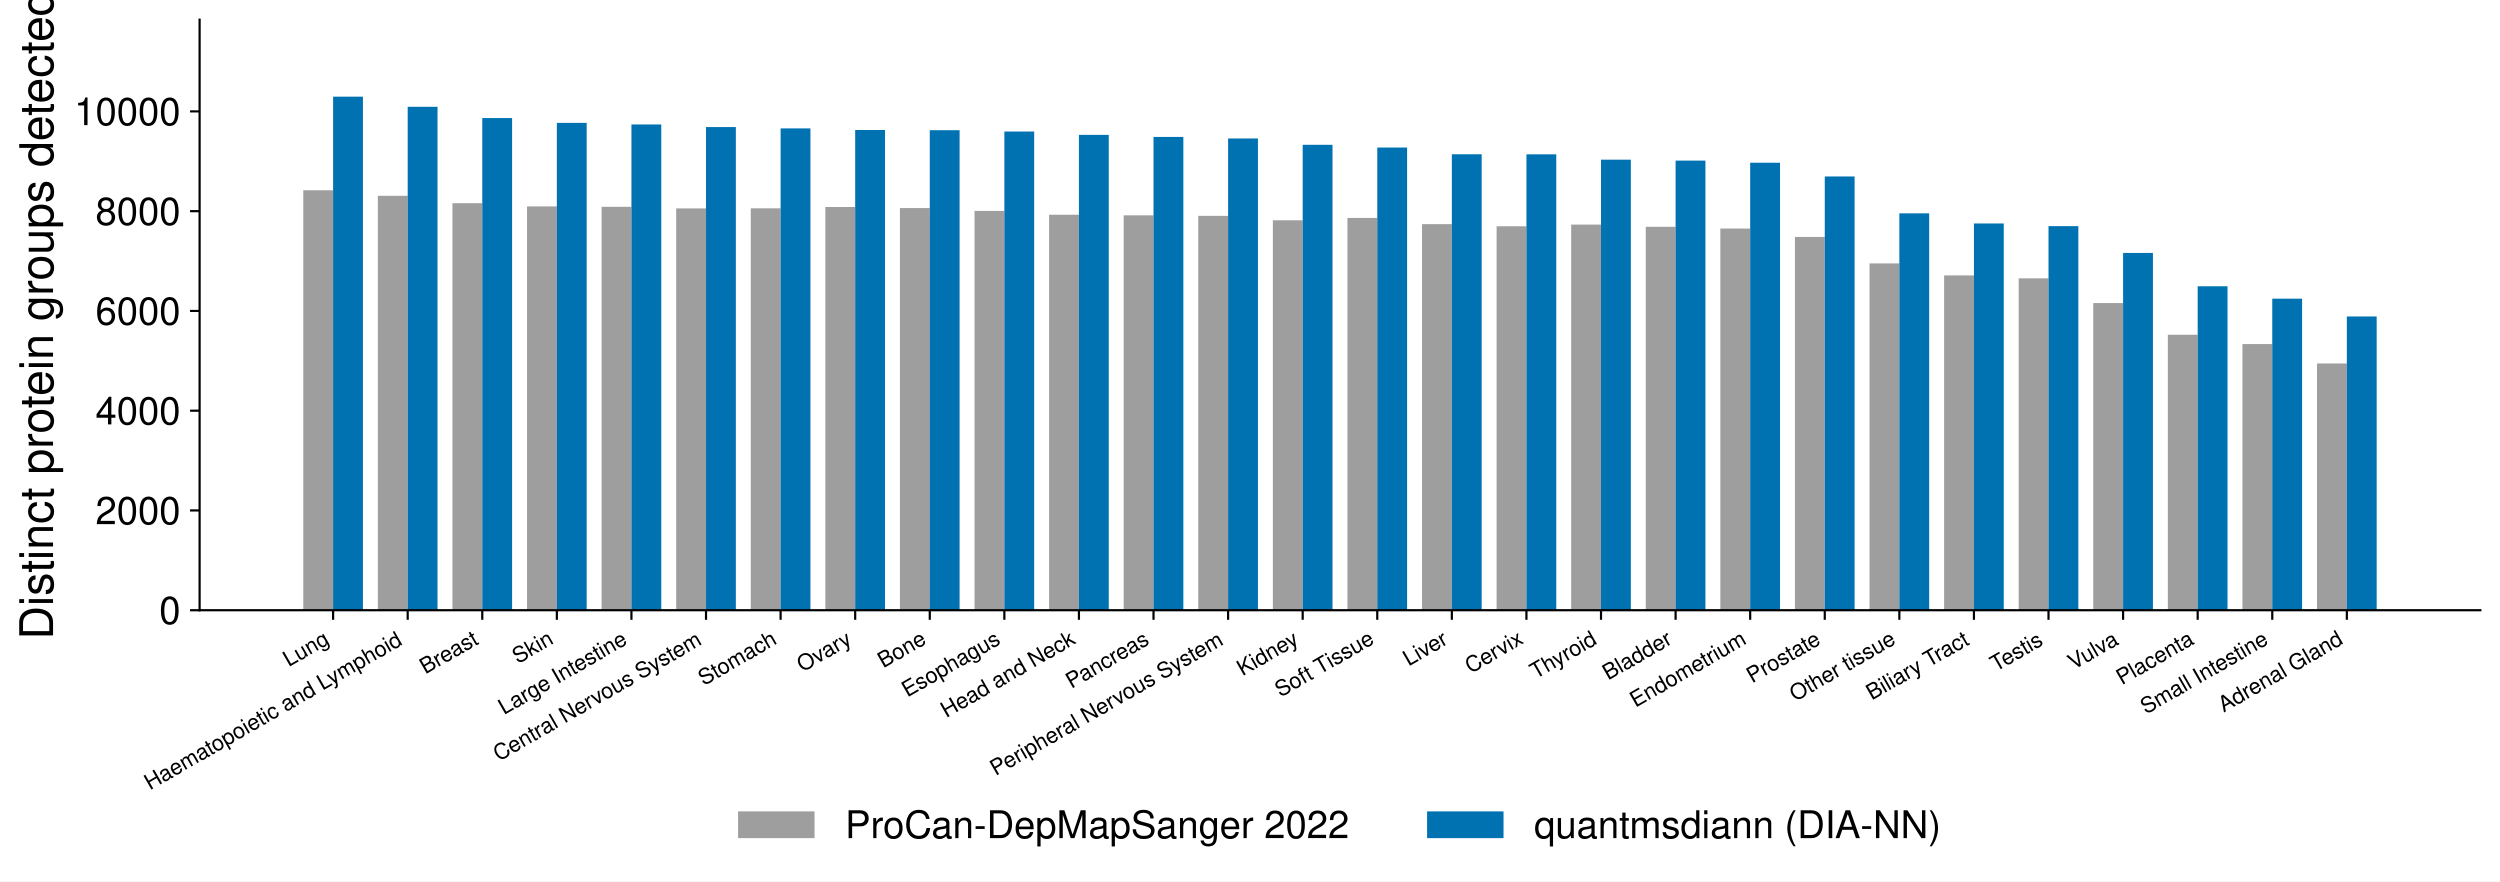
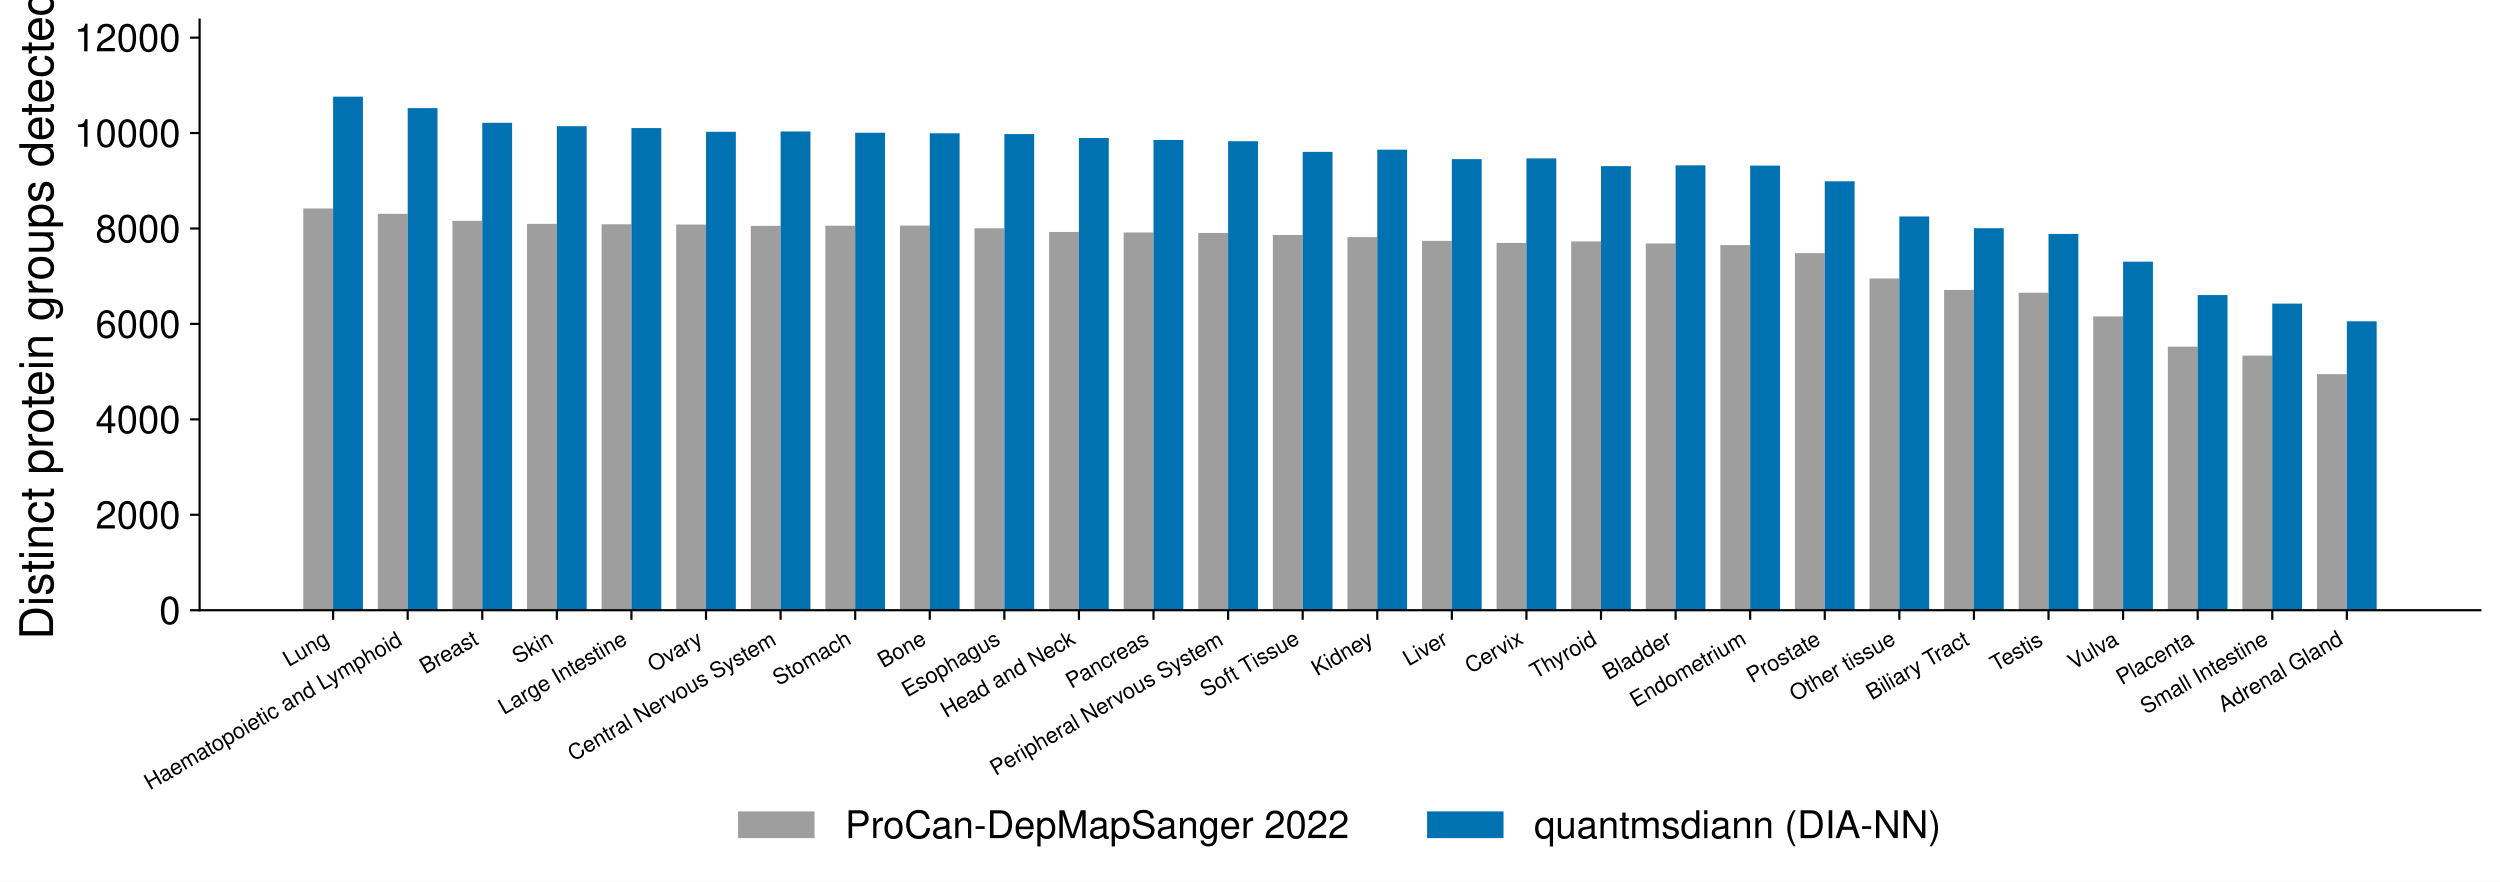
<svg xmlns="http://www.w3.org/2000/svg" xmlns:xlink="http://www.w3.org/1999/xlink" width="915.862pt" height="322.944pt" viewBox="0 0 915.862 322.944" version="1.1">
  <defs>
    <style type="text/css">*{stroke-linejoin: round; stroke-linecap: butt}</style>
  </defs>
  <g id="figure_1">
    <g id="patch_1">
      <path d="M 0 322.944  L 915.862 322.944  L 915.862 0  L 0 0  z " style="fill: #ffffff" />
    </g>
    <g id="axes_1">
      <g id="patch_2">
        <path d="M 73.123 223.552  L 908.663 223.552  L 908.663 7.2  L 73.123 7.2  z " style="fill: #ffffff" />
      </g>
      <g id="patch_3">
-         <path d="M 111.102 223.552  L 122.031 223.552  L 122.031 69.702  L 111.102 69.702  z " clip-path="url(#p1872e04b38)" style="fill: #9e9e9e" />
+         <path d="M 111.102 223.552  L 122.031 223.552  L 122.031 76.378  L 111.102 76.378  z " clip-path="url(#p9a887d3554)" style="fill: #9e9e9e" />
      </g>
      <g id="patch_4">
-         <path d="M 138.425 223.552  L 149.354 223.552  L 149.354 71.73  L 138.425 71.73  z " clip-path="url(#p1872e04b38)" style="fill: #9e9e9e" />
+         <path d="M 138.425 223.552  L 149.354 223.552  L 149.354 78.318  L 138.425 78.318  z " clip-path="url(#p9a887d3554)" style="fill: #9e9e9e" />
      </g>
      <g id="patch_5">
-         <path d="M 165.748 223.552  L 176.677 223.552  L 176.677 74.453  L 165.748 74.453  z " clip-path="url(#p1872e04b38)" style="fill: #9e9e9e" />
+         <path d="M 165.748 223.552  L 176.677 223.552  L 176.677 80.923  L 165.748 80.923  z " clip-path="url(#p9a887d3554)" style="fill: #9e9e9e" />
      </g>
      <g id="patch_6">
-         <path d="M 193.071 223.552  L 204 223.552  L 204 75.605  L 193.071 75.605  z " clip-path="url(#p1872e04b38)" style="fill: #9e9e9e" />
+         <path d="M 193.071 223.552  L 204 223.552  L 204 82.024  L 193.071 82.024  z " clip-path="url(#p9a887d3554)" style="fill: #9e9e9e" />
      </g>
      <g id="patch_7">
-         <path d="M 220.394 223.552  L 231.323 223.552  L 231.323 75.751  L 220.394 75.751  z " clip-path="url(#p1872e04b38)" style="fill: #9e9e9e" />
+         <path d="M 220.394 223.552  L 231.323 223.552  L 231.323 82.164  L 220.394 82.164  z " clip-path="url(#p9a887d3554)" style="fill: #9e9e9e" />
      </g>
      <g id="patch_8">
-         <path d="M 247.717 223.552  L 258.646 223.552  L 258.646 76.354  L 247.717 76.354  z " clip-path="url(#p1872e04b38)" style="fill: #9e9e9e" />
+         <path d="M 247.717 223.552  L 258.646 223.552  L 258.646 82.252  L 247.717 82.252  z " clip-path="url(#p9a887d3554)" style="fill: #9e9e9e" />
      </g>
      <g id="patch_9">
-         <path d="M 275.04 223.552  L 285.969 223.552  L 285.969 76.317  L 275.04 76.317  z " clip-path="url(#p1872e04b38)" style="fill: #9e9e9e" />
+         <path d="M 275.04 223.552  L 285.969 223.552  L 285.969 82.741  L 275.04 82.741  z " clip-path="url(#p9a887d3554)" style="fill: #9e9e9e" />
      </g>
      <g id="patch_10">
-         <path d="M 302.363 223.552  L 313.292 223.552  L 313.292 75.842  L 302.363 75.842  z " clip-path="url(#p1872e04b38)" style="fill: #9e9e9e" />
+         <path d="M 302.363 223.552  L 313.292 223.552  L 313.292 82.706  L 302.363 82.706  z " clip-path="url(#p9a887d3554)" style="fill: #9e9e9e" />
      </g>
      <g id="patch_11">
-         <path d="M 329.686 223.552  L 340.616 223.552  L 340.616 76.226  L 329.686 76.226  z " clip-path="url(#p1872e04b38)" style="fill: #9e9e9e" />
+         <path d="M 329.686 223.552  L 340.616 223.552  L 340.616 82.619  L 329.686 82.619  z " clip-path="url(#p9a887d3554)" style="fill: #9e9e9e" />
      </g>
      <g id="patch_12">
-         <path d="M 357.009 223.552  L 367.939 223.552  L 367.939 77.267  L 357.009 77.267  z " clip-path="url(#p1872e04b38)" style="fill: #9e9e9e" />
+         <path d="M 357.009 223.552  L 367.939 223.552  L 367.939 83.615  L 357.009 83.615  z " clip-path="url(#p9a887d3554)" style="fill: #9e9e9e" />
      </g>
      <g id="patch_13">
-         <path d="M 384.332 223.552  L 395.262 223.552  L 395.262 78.675  L 384.332 78.675  z " clip-path="url(#p1872e04b38)" style="fill: #9e9e9e" />
+         <path d="M 384.332 223.552  L 395.262 223.552  L 395.262 84.961  L 384.332 84.961  z " clip-path="url(#p9a887d3554)" style="fill: #9e9e9e" />
      </g>
      <g id="patch_14">
-         <path d="M 411.656 223.552  L 422.585 223.552  L 422.585 78.876  L 411.656 78.876  z " clip-path="url(#p1872e04b38)" style="fill: #9e9e9e" />
+         <path d="M 411.656 223.552  L 422.585 223.552  L 422.585 85.154  L 411.656 85.154  z " clip-path="url(#p9a887d3554)" style="fill: #9e9e9e" />
      </g>
      <g id="patch_15">
-         <path d="M 438.979 223.552  L 449.908 223.552  L 449.908 79.077  L 438.979 79.077  z " clip-path="url(#p1872e04b38)" style="fill: #9e9e9e" />
+         <path d="M 438.979 223.552  L 449.908 223.552  L 449.908 85.346  L 438.979 85.346  z " clip-path="url(#p9a887d3554)" style="fill: #9e9e9e" />
      </g>
      <g id="patch_16">
-         <path d="M 466.302 223.552  L 477.231 223.552  L 477.231 80.685  L 466.302 80.685  z " clip-path="url(#p1872e04b38)" style="fill: #9e9e9e" />
+         <path d="M 466.302 223.552  L 477.231 223.552  L 477.231 86.08  L 466.302 86.08  z " clip-path="url(#p9a887d3554)" style="fill: #9e9e9e" />
      </g>
      <g id="patch_17">
-         <path d="M 493.625 223.552  L 504.554 223.552  L 504.554 79.844  L 493.625 79.844  z " clip-path="url(#p1872e04b38)" style="fill: #9e9e9e" />
+         <path d="M 493.625 223.552  L 504.554 223.552  L 504.554 86.884  L 493.625 86.884  z " clip-path="url(#p9a887d3554)" style="fill: #9e9e9e" />
      </g>
      <g id="patch_18">
-         <path d="M 520.948 223.552  L 531.877 223.552  L 531.877 82.11  L 520.948 82.11  z " clip-path="url(#p1872e04b38)" style="fill: #9e9e9e" />
+         <path d="M 520.948 223.552  L 531.877 223.552  L 531.877 88.248  L 520.948 88.248  z " clip-path="url(#p9a887d3554)" style="fill: #9e9e9e" />
      </g>
      <g id="patch_19">
-         <path d="M 548.271 223.552  L 559.2 223.552  L 559.2 82.896  L 548.271 82.896  z " clip-path="url(#p1872e04b38)" style="fill: #9e9e9e" />
+         <path d="M 548.271 223.552  L 559.2 223.552  L 559.2 88.999  L 548.271 88.999  z " clip-path="url(#p9a887d3554)" style="fill: #9e9e9e" />
      </g>
      <g id="patch_20">
-         <path d="M 575.594 223.552  L 586.523 223.552  L 586.523 82.293  L 575.594 82.293  z " clip-path="url(#p1872e04b38)" style="fill: #9e9e9e" />
+         <path d="M 575.594 223.552  L 586.523 223.552  L 586.523 88.423  L 575.594 88.423  z " clip-path="url(#p9a887d3554)" style="fill: #9e9e9e" />
      </g>
      <g id="patch_21">
-         <path d="M 602.917 223.552  L 613.846 223.552  L 613.846 83.097  L 602.917 83.097  z " clip-path="url(#p1872e04b38)" style="fill: #9e9e9e" />
+         <path d="M 602.917 223.552  L 613.846 223.552  L 613.846 89.192  L 602.917 89.192  z " clip-path="url(#p9a887d3554)" style="fill: #9e9e9e" />
      </g>
      <g id="patch_22">
-         <path d="M 630.24 223.552  L 641.169 223.552  L 641.169 83.718  L 630.24 83.718  z " clip-path="url(#p1872e04b38)" style="fill: #9e9e9e" />
+         <path d="M 630.24 223.552  L 641.169 223.552  L 641.169 89.786  L 630.24 89.786  z " clip-path="url(#p9a887d3554)" style="fill: #9e9e9e" />
      </g>
      <g id="patch_23">
-         <path d="M 657.563 223.552  L 668.493 223.552  L 668.493 86.788  L 657.563 86.788  z " clip-path="url(#p1872e04b38)" style="fill: #9e9e9e" />
+         <path d="M 657.563 223.552  L 668.493 223.552  L 668.493 92.723  L 657.563 92.723  z " clip-path="url(#p9a887d3554)" style="fill: #9e9e9e" />
      </g>
      <g id="patch_24">
-         <path d="M 684.886 223.552  L 695.816 223.552  L 695.816 96.492  L 684.886 96.492  z " clip-path="url(#p1872e04b38)" style="fill: #9e9e9e" />
+         <path d="M 684.886 223.552  L 695.816 223.552  L 695.816 102.005  L 684.886 102.005  z " clip-path="url(#p9a887d3554)" style="fill: #9e9e9e" />
      </g>
      <g id="patch_25">
-         <path d="M 712.21 223.552  L 723.139 223.552  L 723.139 100.896  L 712.21 100.896  z " clip-path="url(#p1872e04b38)" style="fill: #9e9e9e" />
+         <path d="M 712.21 223.552  L 723.139 223.552  L 723.139 106.218  L 712.21 106.218  z " clip-path="url(#p9a887d3554)" style="fill: #9e9e9e" />
      </g>
      <g id="patch_26">
-         <path d="M 739.533 223.552  L 750.462 223.552  L 750.462 101.956  L 739.533 101.956  z " clip-path="url(#p1872e04b38)" style="fill: #9e9e9e" />
+         <path d="M 739.533 223.552  L 750.462 223.552  L 750.462 107.232  L 739.533 107.232  z " clip-path="url(#p9a887d3554)" style="fill: #9e9e9e" />
      </g>
      <g id="patch_27">
-         <path d="M 766.856 223.552  L 777.785 223.552  L 777.785 111.02  L 766.856 111.02  z " clip-path="url(#p1872e04b38)" style="fill: #9e9e9e" />
+         <path d="M 766.856 223.552  L 777.785 223.552  L 777.785 115.903  L 766.856 115.903  z " clip-path="url(#p9a887d3554)" style="fill: #9e9e9e" />
      </g>
      <g id="patch_28">
-         <path d="M 794.179 223.552  L 805.108 223.552  L 805.108 122.624  L 794.179 122.624  z " clip-path="url(#p1872e04b38)" style="fill: #9e9e9e" />
+         <path d="M 794.179 223.552  L 805.108 223.552  L 805.108 127.003  L 794.179 127.003  z " clip-path="url(#p9a887d3554)" style="fill: #9e9e9e" />
      </g>
      <g id="patch_29">
-         <path d="M 821.502 223.552  L 832.431 223.552  L 832.431 126.041  L 821.502 126.041  z " clip-path="url(#p1872e04b38)" style="fill: #9e9e9e" />
+         <path d="M 821.502 223.552  L 832.431 223.552  L 832.431 130.272  L 821.502 130.272  z " clip-path="url(#p9a887d3554)" style="fill: #9e9e9e" />
      </g>
      <g id="patch_30">
-         <path d="M 848.825 223.552  L 859.754 223.552  L 859.754 133.15  L 848.825 133.15  z " clip-path="url(#p1872e04b38)" style="fill: #9e9e9e" />
+         <path d="M 848.825 223.552  L 859.754 223.552  L 859.754 137.073  L 848.825 137.073  z " clip-path="url(#p9a887d3554)" style="fill: #9e9e9e" />
      </g>
      <g id="patch_31">
-         <path d="M 122.031 223.552  L 132.96 223.552  L 132.96 35.42  L 122.031 35.42  z " clip-path="url(#p1872e04b38)" style="fill: #0072b2" />
+         <path d="M 122.031 223.552  L 132.96 223.552  L 132.96 35.42  L 122.031 35.42  z " clip-path="url(#p9a887d3554)" style="fill: #0072b2" />
      </g>
      <g id="patch_32">
-         <path d="M 149.354 223.552  L 160.283 223.552  L 160.283 39.129  L 149.354 39.129  z " clip-path="url(#p1872e04b38)" style="fill: #0072b2" />
+         <path d="M 149.354 223.552  L 160.283 223.552  L 160.283 39.615  L 149.354 39.615  z " clip-path="url(#p9a887d3554)" style="fill: #0072b2" />
      </g>
      <g id="patch_33">
-         <path d="M 176.677 223.552  L 187.606 223.552  L 187.606 43.241  L 176.677 43.241  z " clip-path="url(#p1872e04b38)" style="fill: #0072b2" />
+         <path d="M 176.677 223.552  L 187.606 223.552  L 187.606 44.982  L 176.677 44.982  z " clip-path="url(#p9a887d3554)" style="fill: #0072b2" />
      </g>
      <g id="patch_34">
-         <path d="M 204 223.552  L 214.929 223.552  L 214.929 45.014  L 204 45.014  z " clip-path="url(#p1872e04b38)" style="fill: #0072b2" />
+         <path d="M 204 223.552  L 214.929 223.552  L 214.929 46.223  L 204 46.223  z " clip-path="url(#p9a887d3554)" style="fill: #0072b2" />
      </g>
      <g id="patch_35">
-         <path d="M 231.323 223.552  L 242.252 223.552  L 242.252 45.598  L 231.323 45.598  z " clip-path="url(#p1872e04b38)" style="fill: #0072b2" />
+         <path d="M 231.323 223.552  L 242.252 223.552  L 242.252 46.905  L 231.323 46.905  z " clip-path="url(#p9a887d3554)" style="fill: #0072b2" />
      </g>
      <g id="patch_36">
-         <path d="M 258.646 223.552  L 269.575 223.552  L 269.575 46.549  L 258.646 46.549  z " clip-path="url(#p1872e04b38)" style="fill: #0072b2" />
+         <path d="M 258.646 223.552  L 269.575 223.552  L 269.575 48.286  L 258.646 48.286  z " clip-path="url(#p9a887d3554)" style="fill: #0072b2" />
      </g>
      <g id="patch_37">
-         <path d="M 285.969 223.552  L 296.899 223.552  L 296.899 47.042  L 285.969 47.042  z " clip-path="url(#p1872e04b38)" style="fill: #0072b2" />
+         <path d="M 285.969 223.552  L 296.899 223.552  L 296.899 48.164  L 285.969 48.164  z " clip-path="url(#p9a887d3554)" style="fill: #0072b2" />
      </g>
      <g id="patch_38">
-         <path d="M 313.292 223.552  L 324.222 223.552  L 324.222 47.627  L 313.292 47.627  z " clip-path="url(#p1872e04b38)" style="fill: #0072b2" />
+         <path d="M 313.292 223.552  L 324.222 223.552  L 324.222 48.636  L 313.292 48.636  z " clip-path="url(#p9a887d3554)" style="fill: #0072b2" />
      </g>
      <g id="patch_39">
-         <path d="M 340.616 223.552  L 351.545 223.552  L 351.545 47.7  L 340.616 47.7  z " clip-path="url(#p1872e04b38)" style="fill: #0072b2" />
+         <path d="M 340.616 223.552  L 351.545 223.552  L 351.545 48.828  L 340.616 48.828  z " clip-path="url(#p9a887d3554)" style="fill: #0072b2" />
      </g>
      <g id="patch_40">
-         <path d="M 367.939 223.552  L 378.868 223.552  L 378.868 48.193  L 367.939 48.193  z " clip-path="url(#p1872e04b38)" style="fill: #0072b2" />
+         <path d="M 367.939 223.552  L 378.868 223.552  L 378.868 49.125  L 367.939 49.125  z " clip-path="url(#p9a887d3554)" style="fill: #0072b2" />
      </g>
      <g id="patch_41">
-         <path d="M 395.262 223.552  L 406.191 223.552  L 406.191 49.418  L 395.262 49.418  z " clip-path="url(#p1872e04b38)" style="fill: #0072b2" />
+         <path d="M 395.262 223.552  L 406.191 223.552  L 406.191 50.558  L 395.262 50.558  z " clip-path="url(#p9a887d3554)" style="fill: #0072b2" />
      </g>
      <g id="patch_42">
-         <path d="M 422.585 223.552  L 433.514 223.552  L 433.514 50.167  L 422.585 50.167  z " clip-path="url(#p1872e04b38)" style="fill: #0072b2" />
+         <path d="M 422.585 223.552  L 433.514 223.552  L 433.514 51.275  L 422.585 51.275  z " clip-path="url(#p9a887d3554)" style="fill: #0072b2" />
      </g>
      <g id="patch_43">
-         <path d="M 449.908 223.552  L 460.837 223.552  L 460.837 50.733  L 449.908 50.733  z " clip-path="url(#p1872e04b38)" style="fill: #0072b2" />
+         <path d="M 449.908 223.552  L 460.837 223.552  L 460.837 51.73  L 449.908 51.73  z " clip-path="url(#p9a887d3554)" style="fill: #0072b2" />
      </g>
      <g id="patch_44">
-         <path d="M 477.231 223.552  L 488.16 223.552  L 488.16 53.054  L 477.231 53.054  z " clip-path="url(#p1872e04b38)" style="fill: #0072b2" />
+         <path d="M 477.231 223.552  L 488.16 223.552  L 488.16 55.628  L 477.231 55.628  z " clip-path="url(#p9a887d3554)" style="fill: #0072b2" />
      </g>
      <g id="patch_45">
-         <path d="M 504.554 223.552  L 515.483 223.552  L 515.483 54.041  L 504.554 54.041  z " clip-path="url(#p1872e04b38)" style="fill: #0072b2" />
+         <path d="M 504.554 223.552  L 515.483 223.552  L 515.483 54.824  L 504.554 54.824  z " clip-path="url(#p9a887d3554)" style="fill: #0072b2" />
      </g>
      <g id="patch_46">
-         <path d="M 531.877 223.552  L 542.806 223.552  L 542.806 56.508  L 531.877 56.508  z " clip-path="url(#p1872e04b38)" style="fill: #0072b2" />
+         <path d="M 531.877 223.552  L 542.806 223.552  L 542.806 58.303  L 531.877 58.303  z " clip-path="url(#p9a887d3554)" style="fill: #0072b2" />
      </g>
      <g id="patch_47">
-         <path d="M 559.2 223.552  L 570.129 223.552  L 570.129 56.545  L 559.2 56.545  z " clip-path="url(#p1872e04b38)" style="fill: #0072b2" />
+         <path d="M 559.2 223.552  L 570.129 223.552  L 570.129 58.023  L 559.2 58.023  z " clip-path="url(#p9a887d3554)" style="fill: #0072b2" />
      </g>
      <g id="patch_48">
-         <path d="M 586.523 223.552  L 597.453 223.552  L 597.453 58.5  L 586.523 58.5  z " clip-path="url(#p1872e04b38)" style="fill: #0072b2" />
+         <path d="M 586.523 223.552  L 597.453 223.552  L 597.453 60.855  L 586.523 60.855  z " clip-path="url(#p9a887d3554)" style="fill: #0072b2" />
      </g>
      <g id="patch_49">
-         <path d="M 613.846 223.552  L 624.776 223.552  L 624.776 58.847  L 613.846 58.847  z " clip-path="url(#p1872e04b38)" style="fill: #0072b2" />
+         <path d="M 613.846 223.552  L 624.776 223.552  L 624.776 60.575  L 613.846 60.575  z " clip-path="url(#p9a887d3554)" style="fill: #0072b2" />
      </g>
      <g id="patch_50">
-         <path d="M 641.169 223.552  L 652.099 223.552  L 652.099 59.615  L 641.169 59.615  z " clip-path="url(#p1872e04b38)" style="fill: #0072b2" />
+         <path d="M 641.169 223.552  L 652.099 223.552  L 652.099 60.663  L 641.169 60.663  z " clip-path="url(#p9a887d3554)" style="fill: #0072b2" />
      </g>
      <g id="patch_51">
-         <path d="M 668.493 223.552  L 679.422 223.552  L 679.422 64.64  L 668.493 64.64  z " clip-path="url(#p1872e04b38)" style="fill: #0072b2" />
+         <path d="M 668.493 223.552  L 679.422 223.552  L 679.422 66.414  L 668.493 66.414  z " clip-path="url(#p9a887d3554)" style="fill: #0072b2" />
      </g>
      <g id="patch_52">
-         <path d="M 695.816 223.552  L 706.745 223.552  L 706.745 78.163  L 695.816 78.163  z " clip-path="url(#p1872e04b38)" style="fill: #0072b2" />
+         <path d="M 695.816 223.552  L 706.745 223.552  L 706.745 79.297  L 695.816 79.297  z " clip-path="url(#p9a887d3554)" style="fill: #0072b2" />
      </g>
      <g id="patch_53">
-         <path d="M 723.139 223.552  L 734.068 223.552  L 734.068 81.854  L 723.139 81.854  z " clip-path="url(#p1872e04b38)" style="fill: #0072b2" />
+         <path d="M 723.139 223.552  L 734.068 223.552  L 734.068 83.598  L 723.139 83.598  z " clip-path="url(#p9a887d3554)" style="fill: #0072b2" />
      </g>
      <g id="patch_54">
-         <path d="M 750.462 223.552  L 761.391 223.552  L 761.391 82.841  L 750.462 82.841  z " clip-path="url(#p1872e04b38)" style="fill: #0072b2" />
+         <path d="M 750.462 223.552  L 761.391 223.552  L 761.391 85.696  L 750.462 85.696  z " clip-path="url(#p9a887d3554)" style="fill: #0072b2" />
      </g>
      <g id="patch_55">
-         <path d="M 777.785 223.552  L 788.714 223.552  L 788.714 92.654  L 777.785 92.654  z " clip-path="url(#p1872e04b38)" style="fill: #0072b2" />
+         <path d="M 777.785 223.552  L 788.714 223.552  L 788.714 95.852  L 777.785 95.852  z " clip-path="url(#p9a887d3554)" style="fill: #0072b2" />
      </g>
      <g id="patch_56">
-         <path d="M 805.108 223.552  L 816.037 223.552  L 816.037 104.861  L 805.108 104.861  z " clip-path="url(#p1872e04b38)" style="fill: #0072b2" />
+         <path d="M 805.108 223.552  L 816.037 223.552  L 816.037 108.106  L 805.108 108.106  z " clip-path="url(#p9a887d3554)" style="fill: #0072b2" />
      </g>
      <g id="patch_57">
-         <path d="M 832.431 223.552  L 843.36 223.552  L 843.36 109.412  L 832.431 109.412  z " clip-path="url(#p1872e04b38)" style="fill: #0072b2" />
+         <path d="M 832.431 223.552  L 843.36 223.552  L 843.36 111.218  L 832.431 111.218  z " clip-path="url(#p9a887d3554)" style="fill: #0072b2" />
      </g>
      <g id="patch_58">
-         <path d="M 859.754 223.552  L 870.683 223.552  L 870.683 115.935  L 859.754 115.935  z " clip-path="url(#p1872e04b38)" style="fill: #0072b2" />
+         <path d="M 859.754 223.552  L 870.683 223.552  L 870.683 117.703  L 859.754 117.703  z " clip-path="url(#p9a887d3554)" style="fill: #0072b2" />
      </g>
      <g id="matplotlib.axis_1">
        <g id="xtick_1">
          <g id="line2d_1">
            <defs>
-               <path id="mcf7d90ccf2" d="M 0 0  L 0 3.5  " style="stroke: #000000; stroke-width: 0.8" />
+               <path id="ma895ad818f" d="M 0 0  L 0 3.5  " style="stroke: #000000; stroke-width: 0.8" />
            </defs>
            <g>
-               <use xlink:href="#mcf7d90ccf2" x="122.031" y="223.552" style="stroke: #000000; stroke-width: 0.8" />
+               <use xlink:href="#ma895ad818f" x="122.031" y="223.552" style="stroke: #000000; stroke-width: 0.8" />
            </g>
          </g>
          <g id="text_1">
            <text style="font-size: 8px; font-family: 'Helvetica', 'Arial', 'DejaVu Sans', sans-serif" transform="translate(105.7349 244.4191) rotate(-30)">Lung</text>
          </g>
        </g>
        <g id="xtick_2">
          <g id="line2d_2">
            <g>
-               <use xlink:href="#mcf7d90ccf2" x="149.354" y="223.552" style="stroke: #000000; stroke-width: 0.8" />
+               <use xlink:href="#ma895ad818f" x="149.354" y="223.552" style="stroke: #000000; stroke-width: 0.8" />
            </g>
          </g>
          <g id="text_2">
            <text style="font-size: 8px; font-family: 'Helvetica', 'Arial', 'DejaVu Sans', sans-serif" transform="translate(54.91479 289.5672) rotate(-30)">Haematopoietic and Lymphoid</text>
          </g>
        </g>
        <g id="xtick_3">
          <g id="line2d_3">
            <g>
-               <use xlink:href="#mcf7d90ccf2" x="176.677" y="223.552" style="stroke: #000000; stroke-width: 0.8" />
+               <use xlink:href="#ma895ad818f" x="176.677" y="223.552" style="stroke: #000000; stroke-width: 0.8" />
            </g>
          </g>
          <g id="text_3">
            <text style="font-size: 8px; font-family: 'Helvetica', 'Arial', 'DejaVu Sans', sans-serif" transform="translate(155.8207 247.0816) rotate(-30)">Breast</text>
          </g>
        </g>
        <g id="xtick_4">
          <g id="line2d_4">
            <g>
-               <use xlink:href="#mcf7d90ccf2" x="204" y="223.552" style="stroke: #000000; stroke-width: 0.8" />
+               <use xlink:href="#ma895ad818f" x="204" y="223.552" style="stroke: #000000; stroke-width: 0.8" />
            </g>
          </g>
          <g id="text_4">
            <text style="font-size: 8px; font-family: 'Helvetica', 'Arial', 'DejaVu Sans', sans-serif" transform="translate(189.6888 243.3029) rotate(-30)">Skin</text>
          </g>
        </g>
        <g id="xtick_5">
          <g id="line2d_5">
            <g>
-               <use xlink:href="#mcf7d90ccf2" x="231.323" y="223.552" style="stroke: #000000; stroke-width: 0.8" />
+               <use xlink:href="#ma895ad818f" x="231.323" y="223.552" style="stroke: #000000; stroke-width: 0.8" />
            </g>
          </g>
          <g id="text_5">
            <text style="font-size: 8px; font-family: 'Helvetica', 'Arial', 'DejaVu Sans', sans-serif" transform="translate(184.607 261.9822) rotate(-30)">Large Intestine</text>
          </g>
        </g>
        <g id="xtick_6">
          <g id="line2d_6">
            <g>
-               <use xlink:href="#mcf7d90ccf2" x="258.646" y="223.552" style="stroke: #000000; stroke-width: 0.8" />
+               <use xlink:href="#ma895ad818f" x="258.646" y="223.552" style="stroke: #000000; stroke-width: 0.8" />
            </g>
          </g>
          <g id="text_6">
-             <text style="font-size: 8px; font-family: 'Helvetica', 'Arial', 'DejaVu Sans', sans-serif" transform="translate(182.7119 279.0025) rotate(-30)">Central Nervous System</text>
+             <text style="font-size: 8px; font-family: 'Helvetica', 'Arial', 'DejaVu Sans', sans-serif" transform="translate(239.3121 246.3244) rotate(-30)">Ovary</text>
          </g>
        </g>
        <g id="xtick_7">
          <g id="line2d_7">
            <g>
-               <use xlink:href="#mcf7d90ccf2" x="285.969" y="223.552" style="stroke: #000000; stroke-width: 0.8" />
+               <use xlink:href="#ma895ad818f" x="285.969" y="223.552" style="stroke: #000000; stroke-width: 0.8" />
            </g>
          </g>
          <g id="text_7">
-             <text style="font-size: 8px; font-family: 'Helvetica', 'Arial', 'DejaVu Sans', sans-serif" transform="translate(257.7963 251.306) rotate(-30)">Stomach</text>
+             <text style="font-size: 8px; font-family: 'Helvetica', 'Arial', 'DejaVu Sans', sans-serif" transform="translate(210.035 279.0025) rotate(-30)">Central Nervous System</text>
          </g>
        </g>
        <g id="xtick_8">
          <g id="line2d_8">
            <g>
-               <use xlink:href="#mcf7d90ccf2" x="313.292" y="223.552" style="stroke: #000000; stroke-width: 0.8" />
+               <use xlink:href="#ma895ad818f" x="313.292" y="223.552" style="stroke: #000000; stroke-width: 0.8" />
            </g>
          </g>
          <g id="text_8">
-             <text style="font-size: 8px; font-family: 'Helvetica', 'Arial', 'DejaVu Sans', sans-serif" transform="translate(293.9583 246.3244) rotate(-30)">Ovary</text>
+             <text style="font-size: 8px; font-family: 'Helvetica', 'Arial', 'DejaVu Sans', sans-serif" transform="translate(285.1193 251.306) rotate(-30)">Stomach</text>
          </g>
        </g>
        <g id="xtick_9">
          <g id="line2d_9">
            <g>
-               <use xlink:href="#mcf7d90ccf2" x="340.616" y="223.552" style="stroke: #000000; stroke-width: 0.8" />
+               <use xlink:href="#ma895ad818f" x="340.616" y="223.552" style="stroke: #000000; stroke-width: 0.8" />
            </g>
          </g>
          <g id="text_9">
            <text style="font-size: 8px; font-family: 'Helvetica', 'Arial', 'DejaVu Sans', sans-serif" transform="translate(323.6023 244.8629) rotate(-30)">Bone</text>
          </g>
        </g>
        <g id="xtick_10">
          <g id="line2d_10">
            <g>
-               <use xlink:href="#mcf7d90ccf2" x="367.939" y="223.552" style="stroke: #000000; stroke-width: 0.8" />
+               <use xlink:href="#ma895ad818f" x="367.939" y="223.552" style="stroke: #000000; stroke-width: 0.8" />
            </g>
          </g>
          <g id="text_10">
            <text style="font-size: 8px; font-family: 'Helvetica', 'Arial', 'DejaVu Sans', sans-serif" transform="translate(332.3877 255.5522) rotate(-30)">Esophagus</text>
          </g>
        </g>
        <g id="xtick_11">
          <g id="line2d_11">
            <g>
-               <use xlink:href="#mcf7d90ccf2" x="395.262" y="223.552" style="stroke: #000000; stroke-width: 0.8" />
+               <use xlink:href="#ma895ad818f" x="395.262" y="223.552" style="stroke: #000000; stroke-width: 0.8" />
            </g>
          </g>
          <g id="text_11">
            <text style="font-size: 8px; font-family: 'Helvetica', 'Arial', 'DejaVu Sans', sans-serif" transform="translate(346.6742 263.0922) rotate(-30)">Head and Neck</text>
          </g>
        </g>
        <g id="xtick_12">
          <g id="line2d_12">
            <g>
-               <use xlink:href="#mcf7d90ccf2" x="422.585" y="223.552" style="stroke: #000000; stroke-width: 0.8" />
+               <use xlink:href="#ma895ad818f" x="422.585" y="223.552" style="stroke: #000000; stroke-width: 0.8" />
            </g>
          </g>
          <g id="text_12">
            <text style="font-size: 8px; font-family: 'Helvetica', 'Arial', 'DejaVu Sans', sans-serif" transform="translate(392.4837 252.4191) rotate(-30)">Pancreas</text>
          </g>
        </g>
        <g id="xtick_13">
          <g id="line2d_13">
            <g>
-               <use xlink:href="#mcf7d90ccf2" x="449.908" y="223.552" style="stroke: #000000; stroke-width: 0.8" />
+               <use xlink:href="#ma895ad818f" x="449.908" y="223.552" style="stroke: #000000; stroke-width: 0.8" />
            </g>
          </g>
          <g id="text_13">
            <text style="font-size: 8px; font-family: 'Helvetica', 'Arial', 'DejaVu Sans', sans-serif" transform="translate(364.7287 284.34) rotate(-30)">Peripheral Nervous System</text>
          </g>
        </g>
        <g id="xtick_14">
          <g id="line2d_14">
            <g>
-               <use xlink:href="#mcf7d90ccf2" x="477.231" y="223.552" style="stroke: #000000; stroke-width: 0.8" />
+               <use xlink:href="#ma895ad818f" x="477.231" y="223.552" style="stroke: #000000; stroke-width: 0.8" />
            </g>
          </g>
          <g id="text_14">
-             <text style="font-size: 8px; font-family: 'Helvetica', 'Arial', 'DejaVu Sans', sans-serif" transform="translate(455.1905 247.7678) rotate(-30)">Kidney</text>
+             <text style="font-size: 8px; font-family: 'Helvetica', 'Arial', 'DejaVu Sans', sans-serif" transform="translate(441.7443 255.5285) rotate(-30)">Soft Tissue</text>
          </g>
        </g>
        <g id="xtick_15">
          <g id="line2d_15">
            <g>
-               <use xlink:href="#mcf7d90ccf2" x="504.554" y="223.552" style="stroke: #000000; stroke-width: 0.8" />
+               <use xlink:href="#ma895ad818f" x="504.554" y="223.552" style="stroke: #000000; stroke-width: 0.8" />
            </g>
          </g>
          <g id="text_15">
-             <text style="font-size: 8px; font-family: 'Helvetica', 'Arial', 'DejaVu Sans', sans-serif" transform="translate(469.0674 255.5285) rotate(-30)">Soft Tissue</text>
+             <text style="font-size: 8px; font-family: 'Helvetica', 'Arial', 'DejaVu Sans', sans-serif" transform="translate(482.5136 247.7678) rotate(-30)">Kidney</text>
          </g>
        </g>
        <g id="xtick_16">
          <g id="line2d_16">
            <g>
-               <use xlink:href="#mcf7d90ccf2" x="531.877" y="223.552" style="stroke: #000000; stroke-width: 0.8" />
+               <use xlink:href="#ma895ad818f" x="531.877" y="223.552" style="stroke: #000000; stroke-width: 0.8" />
            </g>
          </g>
          <g id="text_16">
            <text style="font-size: 8px; font-family: 'Helvetica', 'Arial', 'DejaVu Sans', sans-serif" transform="translate(516.0276 244.191) rotate(-30)">Liver</text>
          </g>
        </g>
        <g id="xtick_17">
          <g id="line2d_17">
            <g>
-               <use xlink:href="#mcf7d90ccf2" x="559.2" y="223.552" style="stroke: #000000; stroke-width: 0.8" />
+               <use xlink:href="#ma895ad818f" x="559.2" y="223.552" style="stroke: #000000; stroke-width: 0.8" />
            </g>
          </g>
          <g id="text_17">
            <text style="font-size: 8px; font-family: 'Helvetica', 'Arial', 'DejaVu Sans', sans-serif" transform="translate(538.7358 246.8554) rotate(-30)">Cervix</text>
          </g>
        </g>
        <g id="xtick_18">
          <g id="line2d_18">
            <g>
-               <use xlink:href="#mcf7d90ccf2" x="586.523" y="223.552" style="stroke: #000000; stroke-width: 0.8" />
+               <use xlink:href="#ma895ad818f" x="586.523" y="223.552" style="stroke: #000000; stroke-width: 0.8" />
            </g>
          </g>
          <g id="text_18">
            <text style="font-size: 8px; font-family: 'Helvetica', 'Arial', 'DejaVu Sans', sans-serif" transform="translate(562.5657 248.8747) rotate(-30)">Thyroid</text>
          </g>
        </g>
        <g id="xtick_19">
          <g id="line2d_19">
            <g>
-               <use xlink:href="#mcf7d90ccf2" x="613.846" y="223.552" style="stroke: #000000; stroke-width: 0.8" />
+               <use xlink:href="#ma895ad818f" x="613.846" y="223.552" style="stroke: #000000; stroke-width: 0.8" />
            </g>
          </g>
          <g id="text_19">
            <text style="font-size: 8px; font-family: 'Helvetica', 'Arial', 'DejaVu Sans', sans-serif" transform="translate(589.1342 249.3079) rotate(-30)">Bladder</text>
          </g>
        </g>
        <g id="xtick_20">
          <g id="line2d_20">
            <g>
-               <use xlink:href="#mcf7d90ccf2" x="641.169" y="223.552" style="stroke: #000000; stroke-width: 0.8" />
+               <use xlink:href="#ma895ad818f" x="641.169" y="223.552" style="stroke: #000000; stroke-width: 0.8" />
            </g>
          </g>
          <g id="text_20">
            <text style="font-size: 8px; font-family: 'Helvetica', 'Arial', 'DejaVu Sans', sans-serif" transform="translate(599.1378 259.3072) rotate(-30)">Endometrium</text>
          </g>
        </g>
        <g id="xtick_21">
          <g id="line2d_21">
            <g>
-               <use xlink:href="#mcf7d90ccf2" x="668.493" y="223.552" style="stroke: #000000; stroke-width: 0.8" />
+               <use xlink:href="#ma895ad818f" x="668.493" y="223.552" style="stroke: #000000; stroke-width: 0.8" />
            </g>
          </g>
          <g id="text_21">
            <text style="font-size: 8px; font-family: 'Helvetica', 'Arial', 'DejaVu Sans', sans-serif" transform="translate(641.8588 250.4172) rotate(-30)">Prostate</text>
          </g>
        </g>
        <g id="xtick_22">
          <g id="line2d_22">
            <g>
-               <use xlink:href="#mcf7d90ccf2" x="695.816" y="223.552" style="stroke: #000000; stroke-width: 0.8" />
+               <use xlink:href="#ma895ad818f" x="695.816" y="223.552" style="stroke: #000000; stroke-width: 0.8" />
            </g>
          </g>
          <g id="text_22">
            <text style="font-size: 8px; font-family: 'Helvetica', 'Arial', 'DejaVu Sans', sans-serif" transform="translate(657.6335 257.0847) rotate(-30)">Other tissue</text>
          </g>
        </g>
        <g id="xtick_23">
          <g id="line2d_23">
            <g>
-               <use xlink:href="#mcf7d90ccf2" x="723.139" y="223.552" style="stroke: #000000; stroke-width: 0.8" />
+               <use xlink:href="#ma895ad818f" x="723.139" y="223.552" style="stroke: #000000; stroke-width: 0.8" />
            </g>
          </g>
          <g id="text_23">
            <text style="font-size: 8px; font-family: 'Helvetica', 'Arial', 'DejaVu Sans', sans-serif" transform="translate(685.7133 256.6341) rotate(-30)">Biliary Tract</text>
          </g>
        </g>
        <g id="xtick_24">
          <g id="line2d_24">
            <g>
-               <use xlink:href="#mcf7d90ccf2" x="750.462" y="223.552" style="stroke: #000000; stroke-width: 0.8" />
+               <use xlink:href="#ma895ad818f" x="750.462" y="223.552" style="stroke: #000000; stroke-width: 0.8" />
            </g>
          </g>
          <g id="text_24">
            <text style="font-size: 8px; font-family: 'Helvetica', 'Arial', 'DejaVu Sans', sans-serif" transform="translate(731.1514 246.1891) rotate(-30)">Testis</text>
          </g>
        </g>
        <g id="xtick_25">
          <g id="line2d_25">
            <g>
-               <use xlink:href="#mcf7d90ccf2" x="777.785" y="223.552" style="stroke: #000000; stroke-width: 0.8" />
+               <use xlink:href="#ma895ad818f" x="777.785" y="223.552" style="stroke: #000000; stroke-width: 0.8" />
            </g>
          </g>
          <g id="text_25">
            <text style="font-size: 8px; font-family: 'Helvetica', 'Arial', 'DejaVu Sans', sans-serif" transform="translate(759.6209 245.5272) rotate(-30)">Vulva</text>
          </g>
        </g>
        <g id="xtick_26">
          <g id="line2d_26">
            <g>
-               <use xlink:href="#mcf7d90ccf2" x="805.108" y="223.552" style="stroke: #000000; stroke-width: 0.8" />
+               <use xlink:href="#ma895ad818f" x="805.108" y="223.552" style="stroke: #000000; stroke-width: 0.8" />
            </g>
          </g>
          <g id="text_26">
            <text style="font-size: 8px; font-family: 'Helvetica', 'Arial', 'DejaVu Sans', sans-serif" transform="translate(777.3138 251.0872) rotate(-30)">Placenta</text>
          </g>
        </g>
        <g id="xtick_27">
          <g id="line2d_27">
            <g>
-               <use xlink:href="#mcf7d90ccf2" x="832.431" y="223.552" style="stroke: #000000; stroke-width: 0.8" />
+               <use xlink:href="#ma895ad818f" x="832.431" y="223.552" style="stroke: #000000; stroke-width: 0.8" />
            </g>
          </g>
          <g id="text_27">
            <text style="font-size: 8px; font-family: 'Helvetica', 'Arial', 'DejaVu Sans', sans-serif" transform="translate(786.1602 261.7547) rotate(-30)">Small Intestine</text>
          </g>
        </g>
        <g id="xtick_28">
          <g id="line2d_28">
            <g>
-               <use xlink:href="#mcf7d90ccf2" x="859.754" y="223.552" style="stroke: #000000; stroke-width: 0.8" />
+               <use xlink:href="#ma895ad818f" x="859.754" y="223.552" style="stroke: #000000; stroke-width: 0.8" />
            </g>
          </g>
          <g id="text_28">
            <text style="font-size: 8px; font-family: 'Helvetica', 'Arial', 'DejaVu Sans', sans-serif" transform="translate(814.6308 261.0922) rotate(-30)">Adrenal Gland</text>
          </g>
        </g>
      </g>
      <g id="matplotlib.axis_2">
        <g id="ytick_1">
          <g id="line2d_29">
            <defs>
-               <path id="m34c769a7f5" d="M 0 0  L -3.5 0  " style="stroke: #000000; stroke-width: 0.8" />
+               <path id="ma7f2933a54" d="M 0 0  L -3.5 0  " style="stroke: #000000; stroke-width: 0.8" />
            </defs>
            <g>
-               <use xlink:href="#m34c769a7f5" x="73.123" y="223.552" style="stroke: #000000; stroke-width: 0.8" />
+               <use xlink:href="#ma7f2933a54" x="73.123" y="223.552" style="stroke: #000000; stroke-width: 0.8" />
            </g>
          </g>
          <g id="text_29">
            <text style="font-size: 14px; font-family: 'Helvetica', 'Arial', 'DejaVu Sans', sans-serif; text-anchor: end" x="66.123" y="228.573" transform="rotate(-0 66.1225 228.5731)">0</text>
          </g>
        </g>
        <g id="ytick_2">
          <g id="line2d_30">
            <g>
-               <use xlink:href="#m34c769a7f5" x="73.123" y="187.003" style="stroke: #000000; stroke-width: 0.8" />
+               <use xlink:href="#ma7f2933a54" x="73.123" y="188.589" style="stroke: #000000; stroke-width: 0.8" />
            </g>
          </g>
          <g id="text_30">
-             <text style="font-size: 14px; font-family: 'Helvetica', 'Arial', 'DejaVu Sans', sans-serif; text-anchor: end" x="66.123" y="192.025" transform="rotate(-0 66.1225 192.0249)">2000</text>
+             <text style="font-size: 14px; font-family: 'Helvetica', 'Arial', 'DejaVu Sans', sans-serif; text-anchor: end" x="66.123" y="193.611" transform="rotate(-0 66.1225 193.6108)">2000</text>
          </g>
        </g>
        <g id="ytick_3">
          <g id="line2d_31">
            <g>
-               <use xlink:href="#m34c769a7f5" x="73.123" y="150.455" style="stroke: #000000; stroke-width: 0.8" />
+               <use xlink:href="#ma7f2933a54" x="73.123" y="153.627" style="stroke: #000000; stroke-width: 0.8" />
            </g>
          </g>
          <g id="text_31">
-             <text style="font-size: 14px; font-family: 'Helvetica', 'Arial', 'DejaVu Sans', sans-serif; text-anchor: end" x="66.123" y="155.477" transform="rotate(-0 66.1225 155.4767)">4000</text>
+             <text style="font-size: 14px; font-family: 'Helvetica', 'Arial', 'DejaVu Sans', sans-serif; text-anchor: end" x="66.123" y="158.649" transform="rotate(-0 66.1225 158.6486)">4000</text>
          </g>
        </g>
        <g id="ytick_4">
          <g id="line2d_32">
            <g>
-               <use xlink:href="#m34c769a7f5" x="73.123" y="113.907" style="stroke: #000000; stroke-width: 0.8" />
+               <use xlink:href="#ma7f2933a54" x="73.123" y="118.665" style="stroke: #000000; stroke-width: 0.8" />
            </g>
          </g>
          <g id="text_32">
-             <text style="font-size: 14px; font-family: 'Helvetica', 'Arial', 'DejaVu Sans', sans-serif; text-anchor: end" x="66.123" y="118.928" transform="rotate(-0 66.1225 118.9285)">6000</text>
+             <text style="font-size: 14px; font-family: 'Helvetica', 'Arial', 'DejaVu Sans', sans-serif; text-anchor: end" x="66.123" y="123.686" transform="rotate(-0 66.1225 123.6863)">6000</text>
          </g>
        </g>
        <g id="ytick_5">
          <g id="line2d_33">
            <g>
-               <use xlink:href="#m34c769a7f5" x="73.123" y="77.359" style="stroke: #000000; stroke-width: 0.8" />
+               <use xlink:href="#ma7f2933a54" x="73.123" y="83.703" style="stroke: #000000; stroke-width: 0.8" />
            </g>
          </g>
          <g id="text_33">
-             <text style="font-size: 14px; font-family: 'Helvetica', 'Arial', 'DejaVu Sans', sans-serif; text-anchor: end" x="66.123" y="82.38" transform="rotate(-0 66.1225 82.38026)">8000</text>
+             <text style="font-size: 14px; font-family: 'Helvetica', 'Arial', 'DejaVu Sans', sans-serif; text-anchor: end" x="66.123" y="88.724" transform="rotate(-0 66.1225 88.72407)">8000</text>
          </g>
        </g>
        <g id="ytick_6">
          <g id="line2d_34">
            <g>
-               <use xlink:href="#m34c769a7f5" x="73.123" y="40.811" style="stroke: #000000; stroke-width: 0.8" />
+               <use xlink:href="#ma7f2933a54" x="73.123" y="48.74" style="stroke: #000000; stroke-width: 0.8" />
            </g>
          </g>
          <g id="text_34">
-             <text style="font-size: 14px; font-family: 'Helvetica', 'Arial', 'DejaVu Sans', sans-serif; text-anchor: end" x="66.123" y="45.832" transform="rotate(-0 66.1225 45.83205)">10000</text>
-           </g>
-         </g>
-         <g id="text_35">
+             <text style="font-size: 14px; font-family: 'Helvetica', 'Arial', 'DejaVu Sans', sans-serif; text-anchor: end" x="66.123" y="53.762" transform="rotate(-0 66.1225 53.76181)">10000</text>
+           </g>
+         </g>
+         <g id="ytick_7">
+           <g id="line2d_35">
+             <g>
+               <use xlink:href="#ma7f2933a54" x="73.123" y="13.778" style="stroke: #000000; stroke-width: 0.8" />
+             </g>
+           </g>
+           <g id="text_35">
+             <text style="font-size: 14px; font-family: 'Helvetica', 'Arial', 'DejaVu Sans', sans-serif; text-anchor: end" x="66.123" y="18.8" transform="rotate(-0 66.1225 18.79956)">12000</text>
+           </g>
+         </g>
+         <g id="text_36">
          <text style="font-size: 17px; font-family: 'Helvetica', 'Arial', 'DejaVu Sans', sans-serif; text-anchor: middle" x="19.435" y="115.376" transform="rotate(-90 19.43469 115.3758)">Distinct protein groups detected</text>
        </g>
      </g>
      <g id="patch_59">
        <path d="M 73.123 223.552  L 73.123 7.2  " style="fill: none; stroke: #000000; stroke-width: 0.8; stroke-linejoin: miter; stroke-linecap: square" />
      </g>
      <g id="patch_60">
        <path d="M 73.123 223.552  L 908.663 223.552  " style="fill: none; stroke: #000000; stroke-width: 0.8; stroke-linejoin: miter; stroke-linecap: square" />
      </g>
      <g id="legend_1">
        <g id="patch_61">
          <path d="M 270.397 307.046  L 298.397 307.046  L 298.397 297.246  L 270.397 297.246  z " style="fill: #9e9e9e" />
        </g>
-         <g id="text_36">
+         <g id="text_37">
          <text style="font-size: 14px; font-family: 'Helvetica', 'Arial', 'DejaVu Sans', sans-serif; text-anchor: start" x="309.597" y="307.046" transform="rotate(-0 309.5969 307.0464)">ProCan-DepMapSanger 2022</text>
        </g>
        <g id="patch_62">
          <path d="M 522.81 307.046  L 550.81 307.046  L 550.81 297.246  L 522.81 297.246  z " style="fill: #0072b2" />
        </g>
-         <g id="text_37">
+         <g id="text_38">
          <text style="font-size: 14px; font-family: 'Helvetica', 'Arial', 'DejaVu Sans', sans-serif; text-anchor: start" x="562.01" y="307.046" transform="rotate(-0 562.0103 307.0464)">quantmsdiann (DIA-NN)</text>
        </g>
      </g>
    </g>
  </g>
  <defs>
-     <clipPath id="p1872e04b38">
+     <clipPath id="p9a887d3554">
      <rect x="73.123" y="7.2" width="835.54" height="216.352" />
    </clipPath>
  </defs>
</svg>
